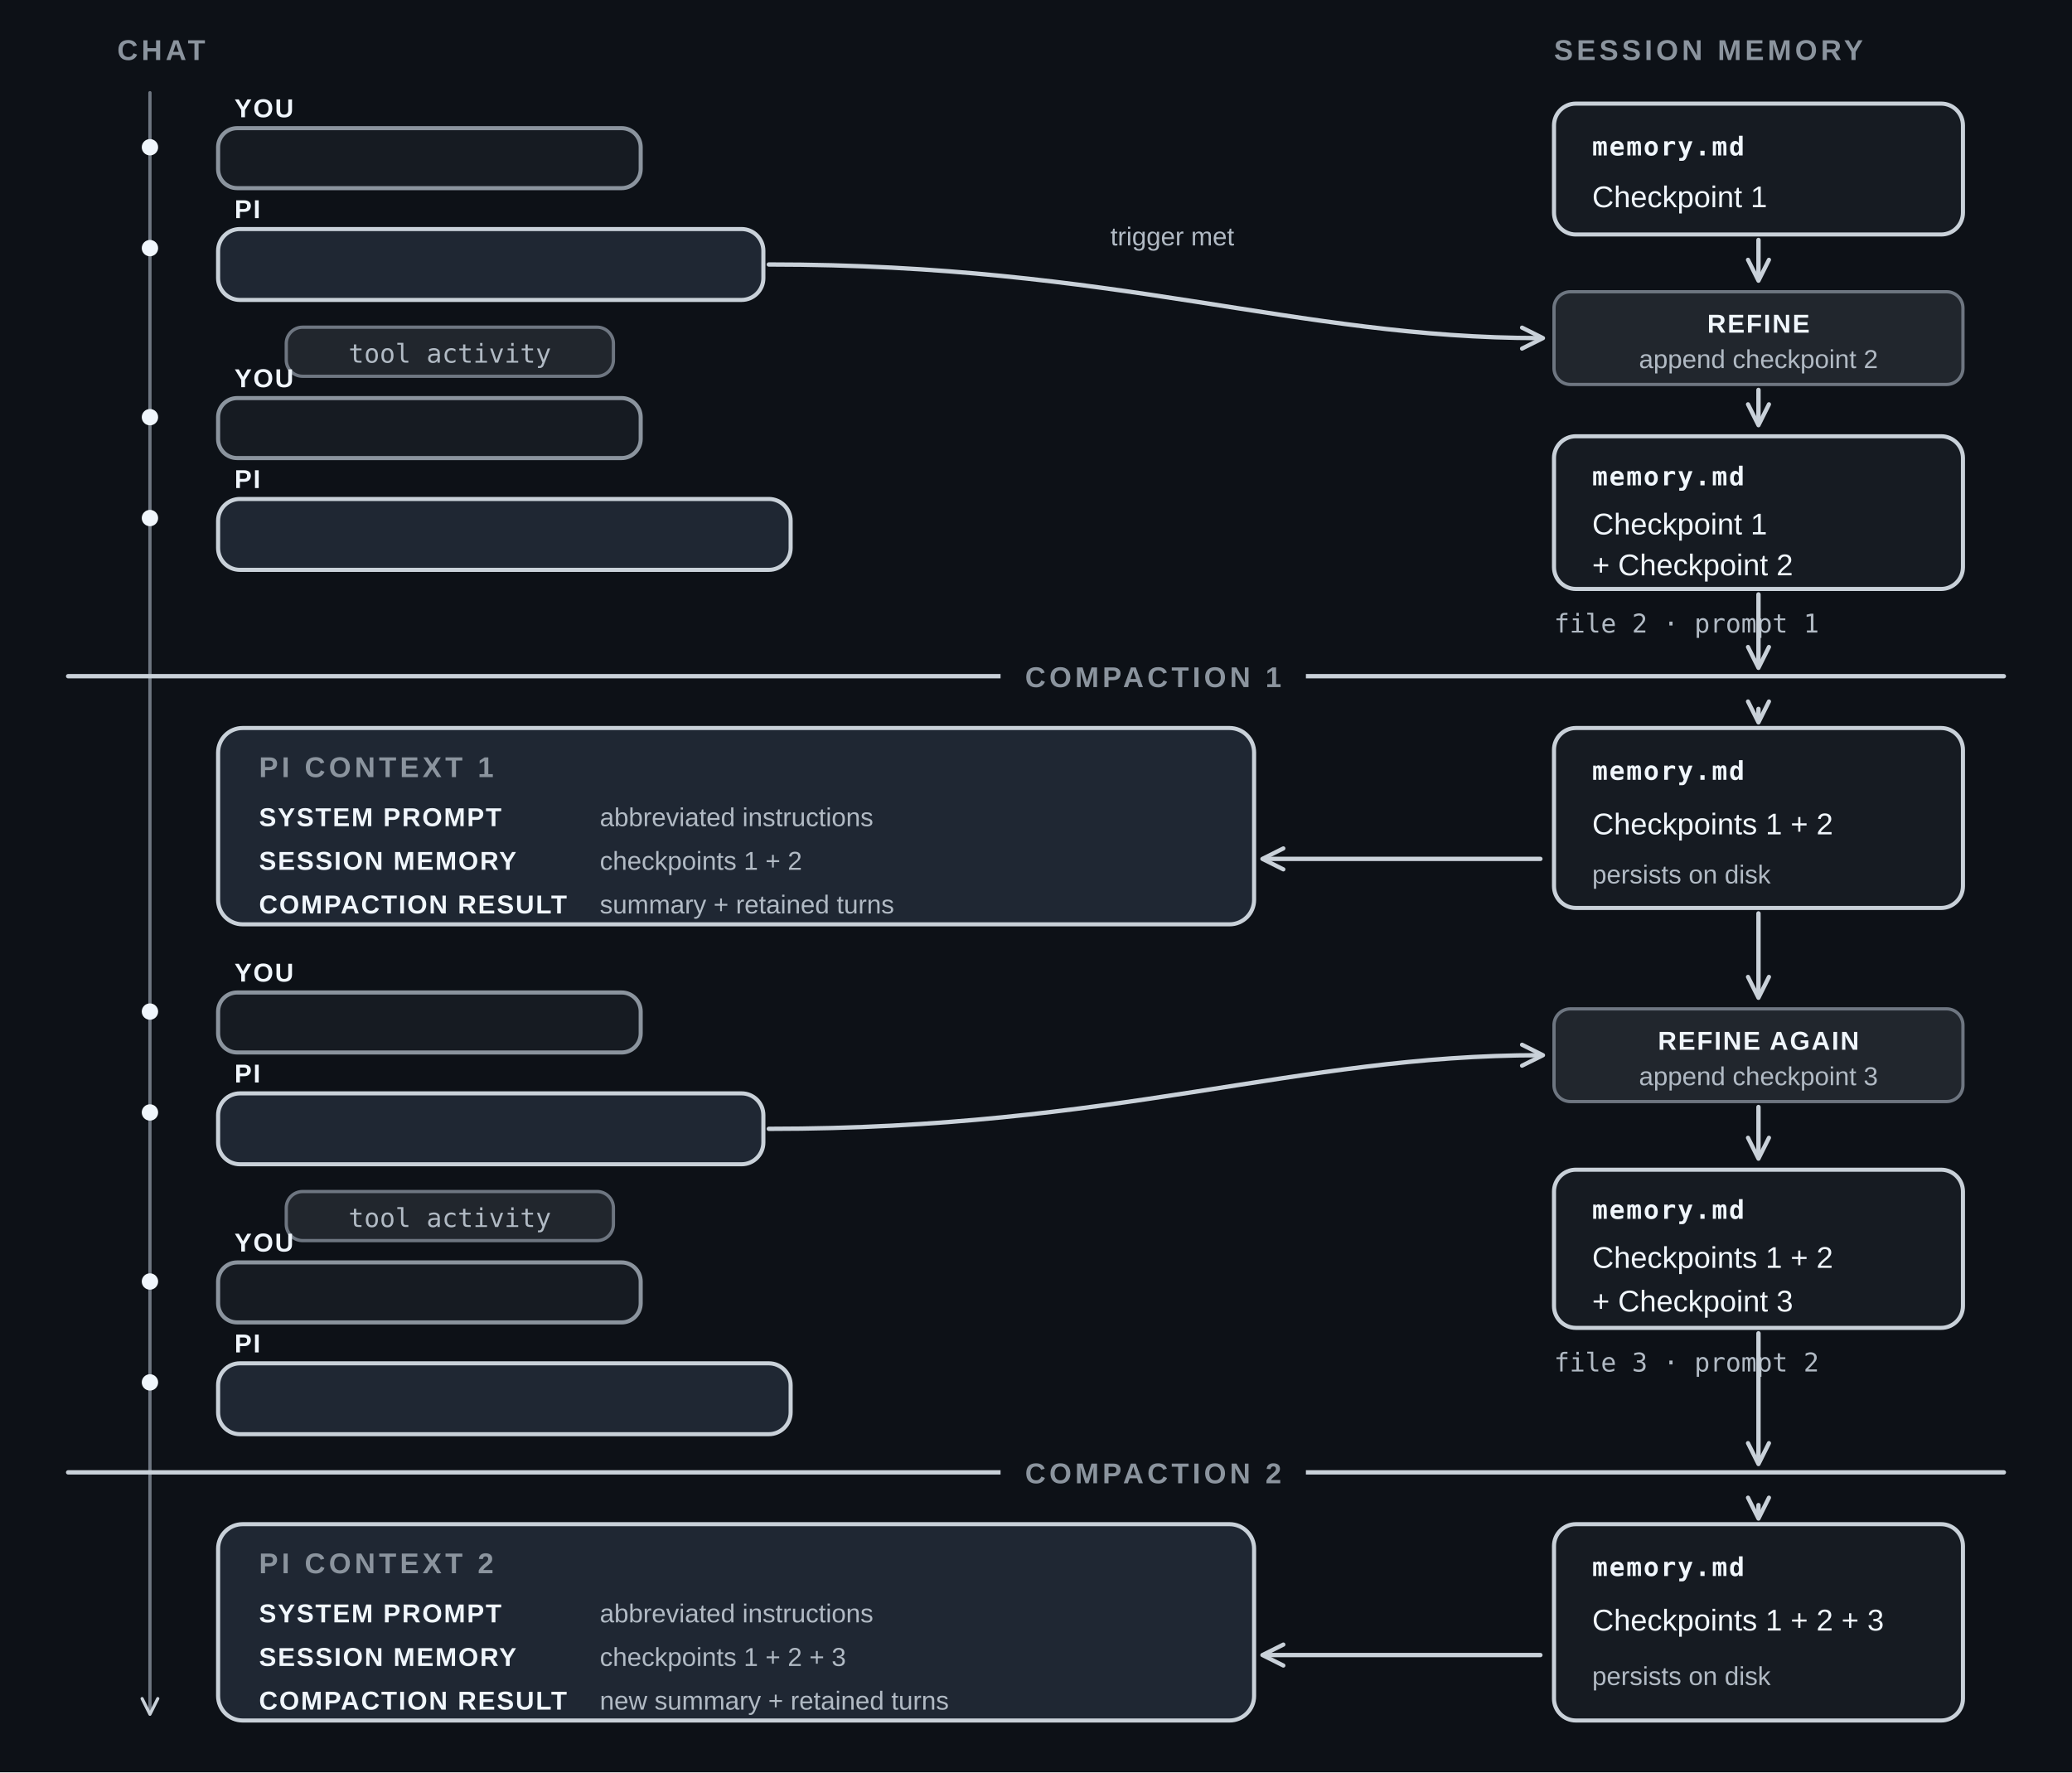
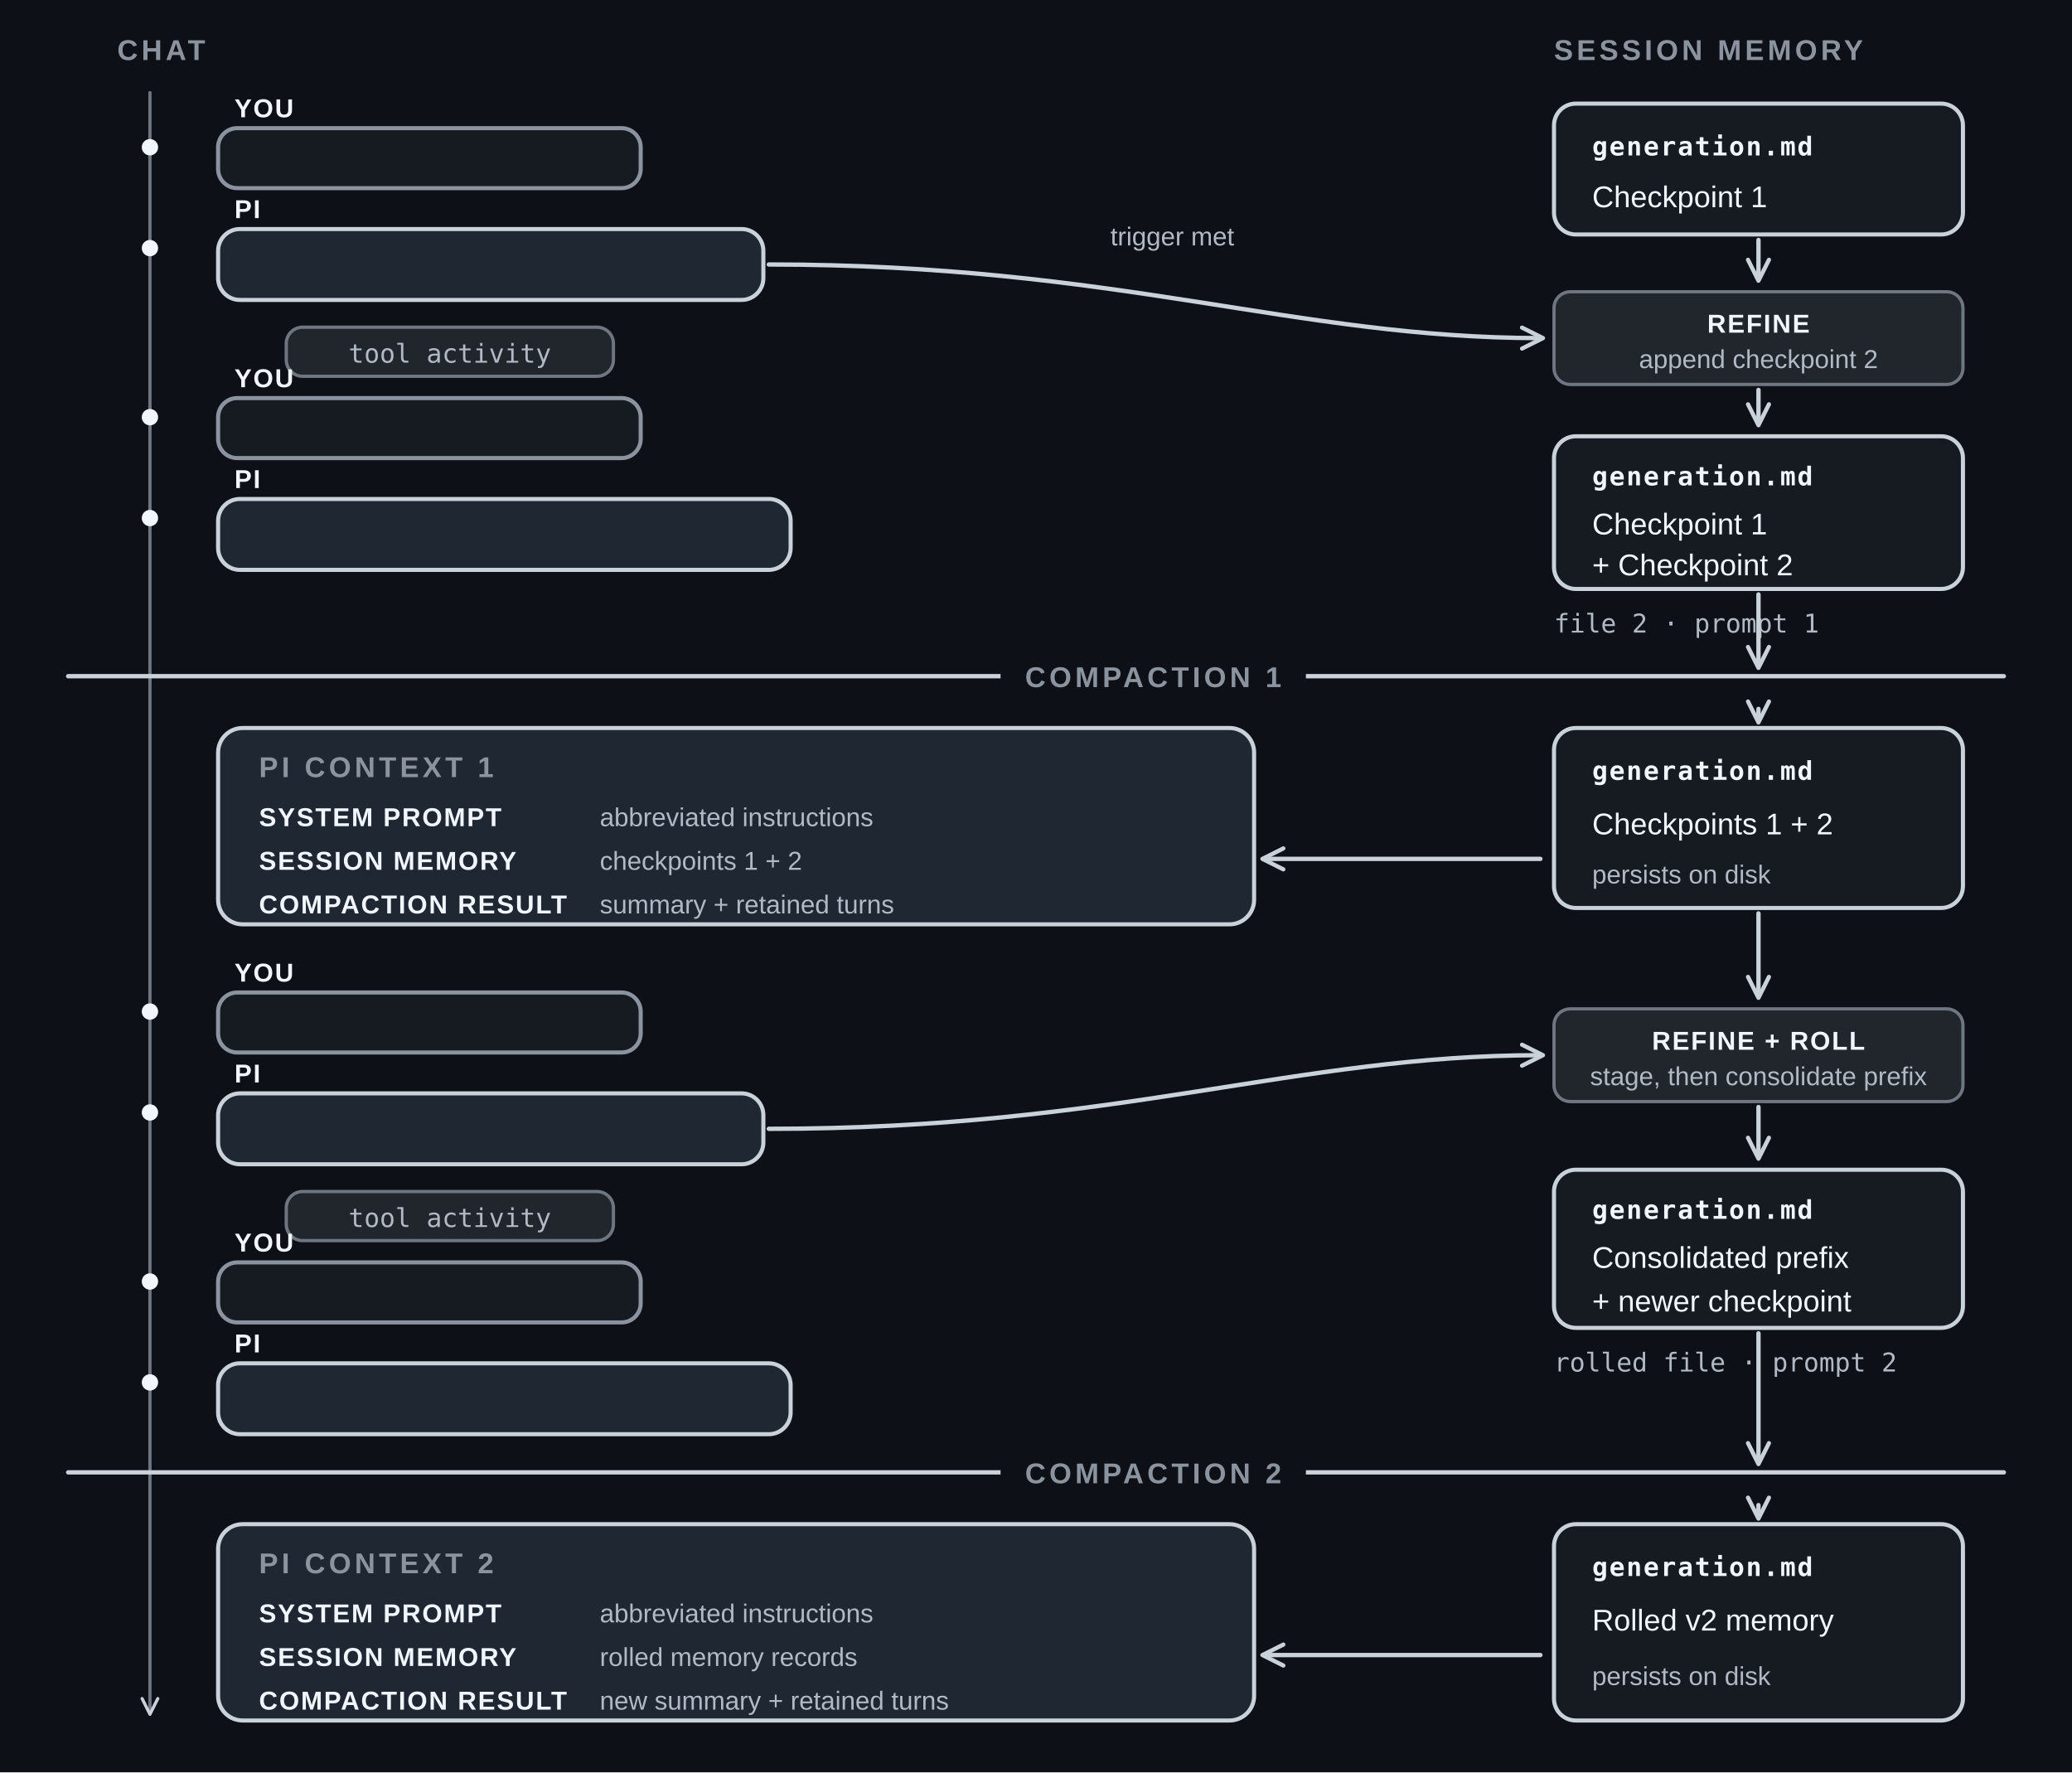
<svg xmlns="http://www.w3.org/2000/svg" width="760" height="650" viewBox="0 0 760 650" preserveAspectRatio="xMidYMid meet" role="img" aria-labelledby="title desc" shape-rendering="geometricPrecision" text-rendering="optimizeLegibility">
  <defs>
    <marker id="arrow" viewBox="0 0 10 10" refX="8" refY="5" markerWidth="6" markerHeight="6" orient="auto">
      <path d="M1 1 L9 5 L1 9" fill="none" stroke="#c9d1d9" stroke-width="1.6" stroke-linecap="round" stroke-linejoin="round" />
    </marker>
    <style>
      text { fill:#f0f6fc; font-family:Arial, Helvetica, sans-serif; }
      .flow { fill:none; stroke:#c9d1d9; stroke-width:1.6; stroke-linecap:round; stroke-linejoin:round; }
      .soft { fill:none; stroke:#6e7681; stroke-width:1.2; stroke-linecap:round; }
      .bubble { fill:#161b22; stroke:#8b949e; stroke-width:1.5; }
      .pi { fill:#1f2733; stroke:#c9d1d9; }
      .file { fill:#161b22; stroke:#c9d1d9; stroke-width:1.5; rx:8; }
      .note { fill:#21262d; stroke:#6e7681; stroke-width:1.2; rx:6; }
      .lane { font-size:10.5px; font-weight:700; letter-spacing:1.3px; fill:#8b949e; }
      .label { font-size:9.5px; font-weight:700; letter-spacing:.55px; }
      .body { font-size:11px; }
      .small { font-size:9.5px; fill:#b1bac4; }
      .mono { font-family:"SFMono-Regular", Menlo, Consolas, monospace; }
    </style>
  </defs>
  <rect width="760" height="650" fill="#0d1117" />
  <text x="43" y="22" class="lane">CHAT</text>
  <text x="570" y="22" class="lane">SESSION MEMORY</text>
  <path d="M55 34 L55 628" class="soft" marker-end="url(#arrow)" />
  <circle cx="55" cy="54" r="3" fill="#f0f6fc" />
  <text x="86" y="43" class="label">YOU</text>
  <rect x="80" y="47" width="155" height="22" rx="7" class="bubble" />
  <circle cx="55" cy="91" r="3" fill="#f0f6fc" />
  <text x="86" y="80" class="label">PI</text>
  <rect x="80" y="84" width="200" height="26" rx="8" class="bubble pi" />
  <rect x="105" y="120" width="120" height="18" rx="9" class="note" />
  <text x="165" y="133" text-anchor="middle" class="small mono">tool activity</text>
  <circle cx="55" cy="153" r="3" fill="#f0f6fc" />
  <text x="86" y="142" class="label">YOU</text>
  <rect x="80" y="146" width="155" height="22" rx="7" class="bubble" />
  <circle cx="55" cy="190" r="3" fill="#f0f6fc" />
  <text x="86" y="179" class="label">PI</text>
  <rect x="80" y="183" width="210" height="26" rx="8" class="bubble pi" />
  <rect x="570" y="38" width="150" height="48" class="file" />
-   <text x="584" y="57" class="label mono">memory.md</text>
+   <text x="584" y="57" class="label mono">generation.md</text>
  <text x="584" y="76" class="body">Checkpoint 1</text>
  <path d="M645 88 L645 102" class="flow" marker-end="url(#arrow)" />
  <rect x="570" y="107" width="150" height="34" class="note" />
  <text x="645" y="122" text-anchor="middle" class="label">REFINE</text>
  <text x="645" y="135" text-anchor="middle" class="small">append checkpoint 2</text>
  <path d="M645 143 L645 155" class="flow" marker-end="url(#arrow)" />
  <path d="M282 97 C410 97, 475 124, 565 124" class="flow" marker-end="url(#arrow)" />
  <text x="430" y="90" text-anchor="middle" class="small">trigger met</text>
  <rect x="570" y="160" width="150" height="56" class="file" />
-   <text x="584" y="178" class="label mono">memory.md</text>
+   <text x="584" y="178" class="label mono">generation.md</text>
  <text x="584" y="196" class="body">Checkpoint 1</text>
  <text x="584" y="211" class="body">+ Checkpoint 2</text>
  <text x="570" y="232" class="small mono">file 2 · prompt 1</text>
  <path d="M645 218 L645 244" class="flow" marker-end="url(#arrow)" />
  <path d="M25 248 L735 248" class="flow" />
  <rect x="367" y="237" width="112" height="22" fill="#0d1117" />
  <text x="423" y="252" text-anchor="middle" class="lane">COMPACTION 1</text>
  <path d="M645 260 L645 264" class="flow" marker-end="url(#arrow)" />
  <rect x="80" y="267" width="380" height="72" rx="9" class="bubble pi" />
  <text x="95" y="285" class="lane">PI CONTEXT 1</text>
  <text x="95" y="303" class="label">SYSTEM PROMPT</text>
  <text x="220" y="303" class="small">abbreviated instructions</text>
  <text x="95" y="319" class="label">SESSION MEMORY</text>
  <text x="220" y="319" class="small">checkpoints 1 + 2</text>
  <text x="95" y="335" class="label">COMPACTION RESULT</text>
  <text x="220" y="335" class="small">summary + retained turns</text>
  <rect x="570" y="267" width="150" height="66" class="file" />
-   <text x="584" y="286" class="label mono">memory.md</text>
+   <text x="584" y="286" class="label mono">generation.md</text>
  <text x="584" y="306" class="body">Checkpoints 1 + 2</text>
  <text x="584" y="324" class="small">persists on disk</text>
  <path d="M565 315 L464 315" class="flow" marker-end="url(#arrow)" />
  <circle cx="55" cy="371" r="3" fill="#f0f6fc" />
  <text x="86" y="360" class="label">YOU</text>
  <rect x="80" y="364" width="155" height="22" rx="7" class="bubble" />
  <circle cx="55" cy="408" r="3" fill="#f0f6fc" />
  <text x="86" y="397" class="label">PI</text>
  <rect x="80" y="401" width="200" height="26" rx="8" class="bubble pi" />
  <rect x="105" y="437" width="120" height="18" rx="9" class="note" />
  <text x="165" y="450" text-anchor="middle" class="small mono">tool activity</text>
  <circle cx="55" cy="470" r="3" fill="#f0f6fc" />
  <text x="86" y="459" class="label">YOU</text>
  <rect x="80" y="463" width="155" height="22" rx="7" class="bubble" />
  <circle cx="55" cy="507" r="3" fill="#f0f6fc" />
  <text x="86" y="496" class="label">PI</text>
  <rect x="80" y="500" width="210" height="26" rx="8" class="bubble pi" />
  <path d="M645 335 L645 365" class="flow" marker-end="url(#arrow)" />
  <rect x="570" y="370" width="150" height="34" class="note" />
-   <text x="645" y="385" text-anchor="middle" class="label">REFINE AGAIN</text>
-   <text x="645" y="398" text-anchor="middle" class="small">append checkpoint 3</text>
+   <text x="645" y="385" text-anchor="middle" class="label">REFINE + ROLL</text>
+   <text x="645" y="398" text-anchor="middle" class="small">stage, then consolidate prefix</text>
  <path d="M645 406 L645 424" class="flow" marker-end="url(#arrow)" />
  <path d="M282 414 C410 414, 475 387, 565 387" class="flow" marker-end="url(#arrow)" />
  <rect x="570" y="429" width="150" height="58" class="file" />
-   <text x="584" y="447" class="label mono">memory.md</text>
-   <text x="584" y="465" class="body">Checkpoints 1 + 2</text>
-   <text x="584" y="481" class="body">+ Checkpoint 3</text>
-   <text x="570" y="503" class="small mono">file 3 · prompt 2</text>
+   <text x="584" y="447" class="label mono">generation.md</text>
+   <text x="584" y="465" class="body">Consolidated prefix</text>
+   <text x="584" y="481" class="body">+ newer checkpoint</text>
+   <text x="570" y="503" class="small mono">rolled file · prompt 2</text>
  <path d="M645 489 L645 536" class="flow" marker-end="url(#arrow)" />
  <path d="M25 540 L735 540" class="flow" />
  <rect x="367" y="529" width="112" height="22" fill="#0d1117" />
  <text x="423" y="544" text-anchor="middle" class="lane">COMPACTION 2</text>
  <path d="M645 552 L645 556" class="flow" marker-end="url(#arrow)" />
  <rect x="80" y="559" width="380" height="72" rx="9" class="bubble pi" />
  <text x="95" y="577" class="lane">PI CONTEXT 2</text>
  <text x="95" y="595" class="label">SYSTEM PROMPT</text>
  <text x="220" y="595" class="small">abbreviated instructions</text>
  <text x="95" y="611" class="label">SESSION MEMORY</text>
-   <text x="220" y="611" class="small">checkpoints 1 + 2 + 3</text>
+   <text x="220" y="611" class="small">rolled memory records</text>
  <text x="95" y="627" class="label">COMPACTION RESULT</text>
  <text x="220" y="627" class="small">new summary + retained turns</text>
  <rect x="570" y="559" width="150" height="72" class="file" />
-   <text x="584" y="578" class="label mono">memory.md</text>
-   <text x="584" y="598" class="body">Checkpoints 1 + 2 + 3</text>
+   <text x="584" y="578" class="label mono">generation.md</text>
+   <text x="584" y="598" class="body">Rolled v2 memory</text>
  <text x="584" y="618" class="small">persists on disk</text>
  <path d="M565 607 L464 607" class="flow" marker-end="url(#arrow)" />
</svg>
